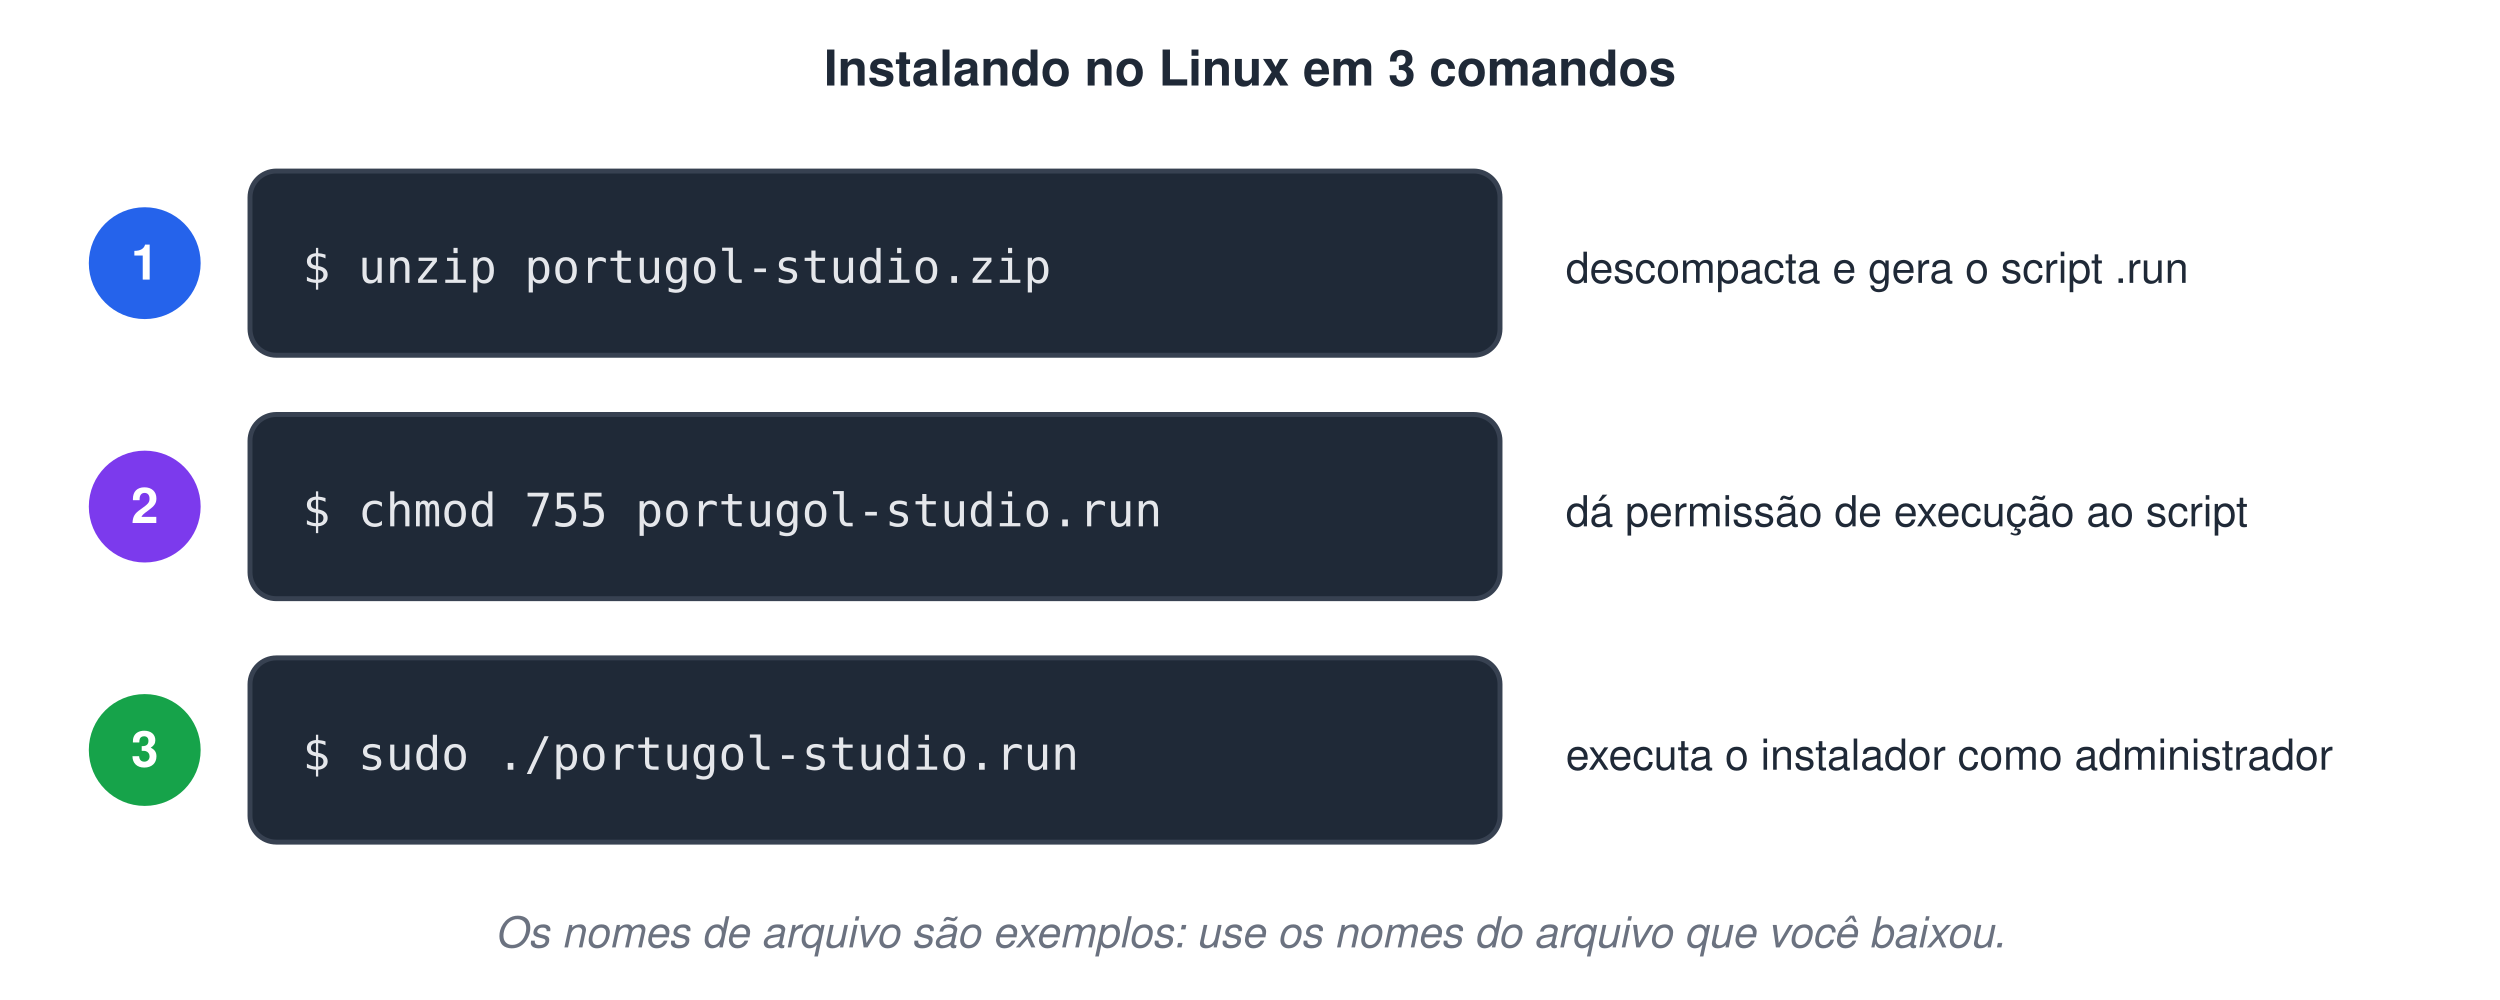
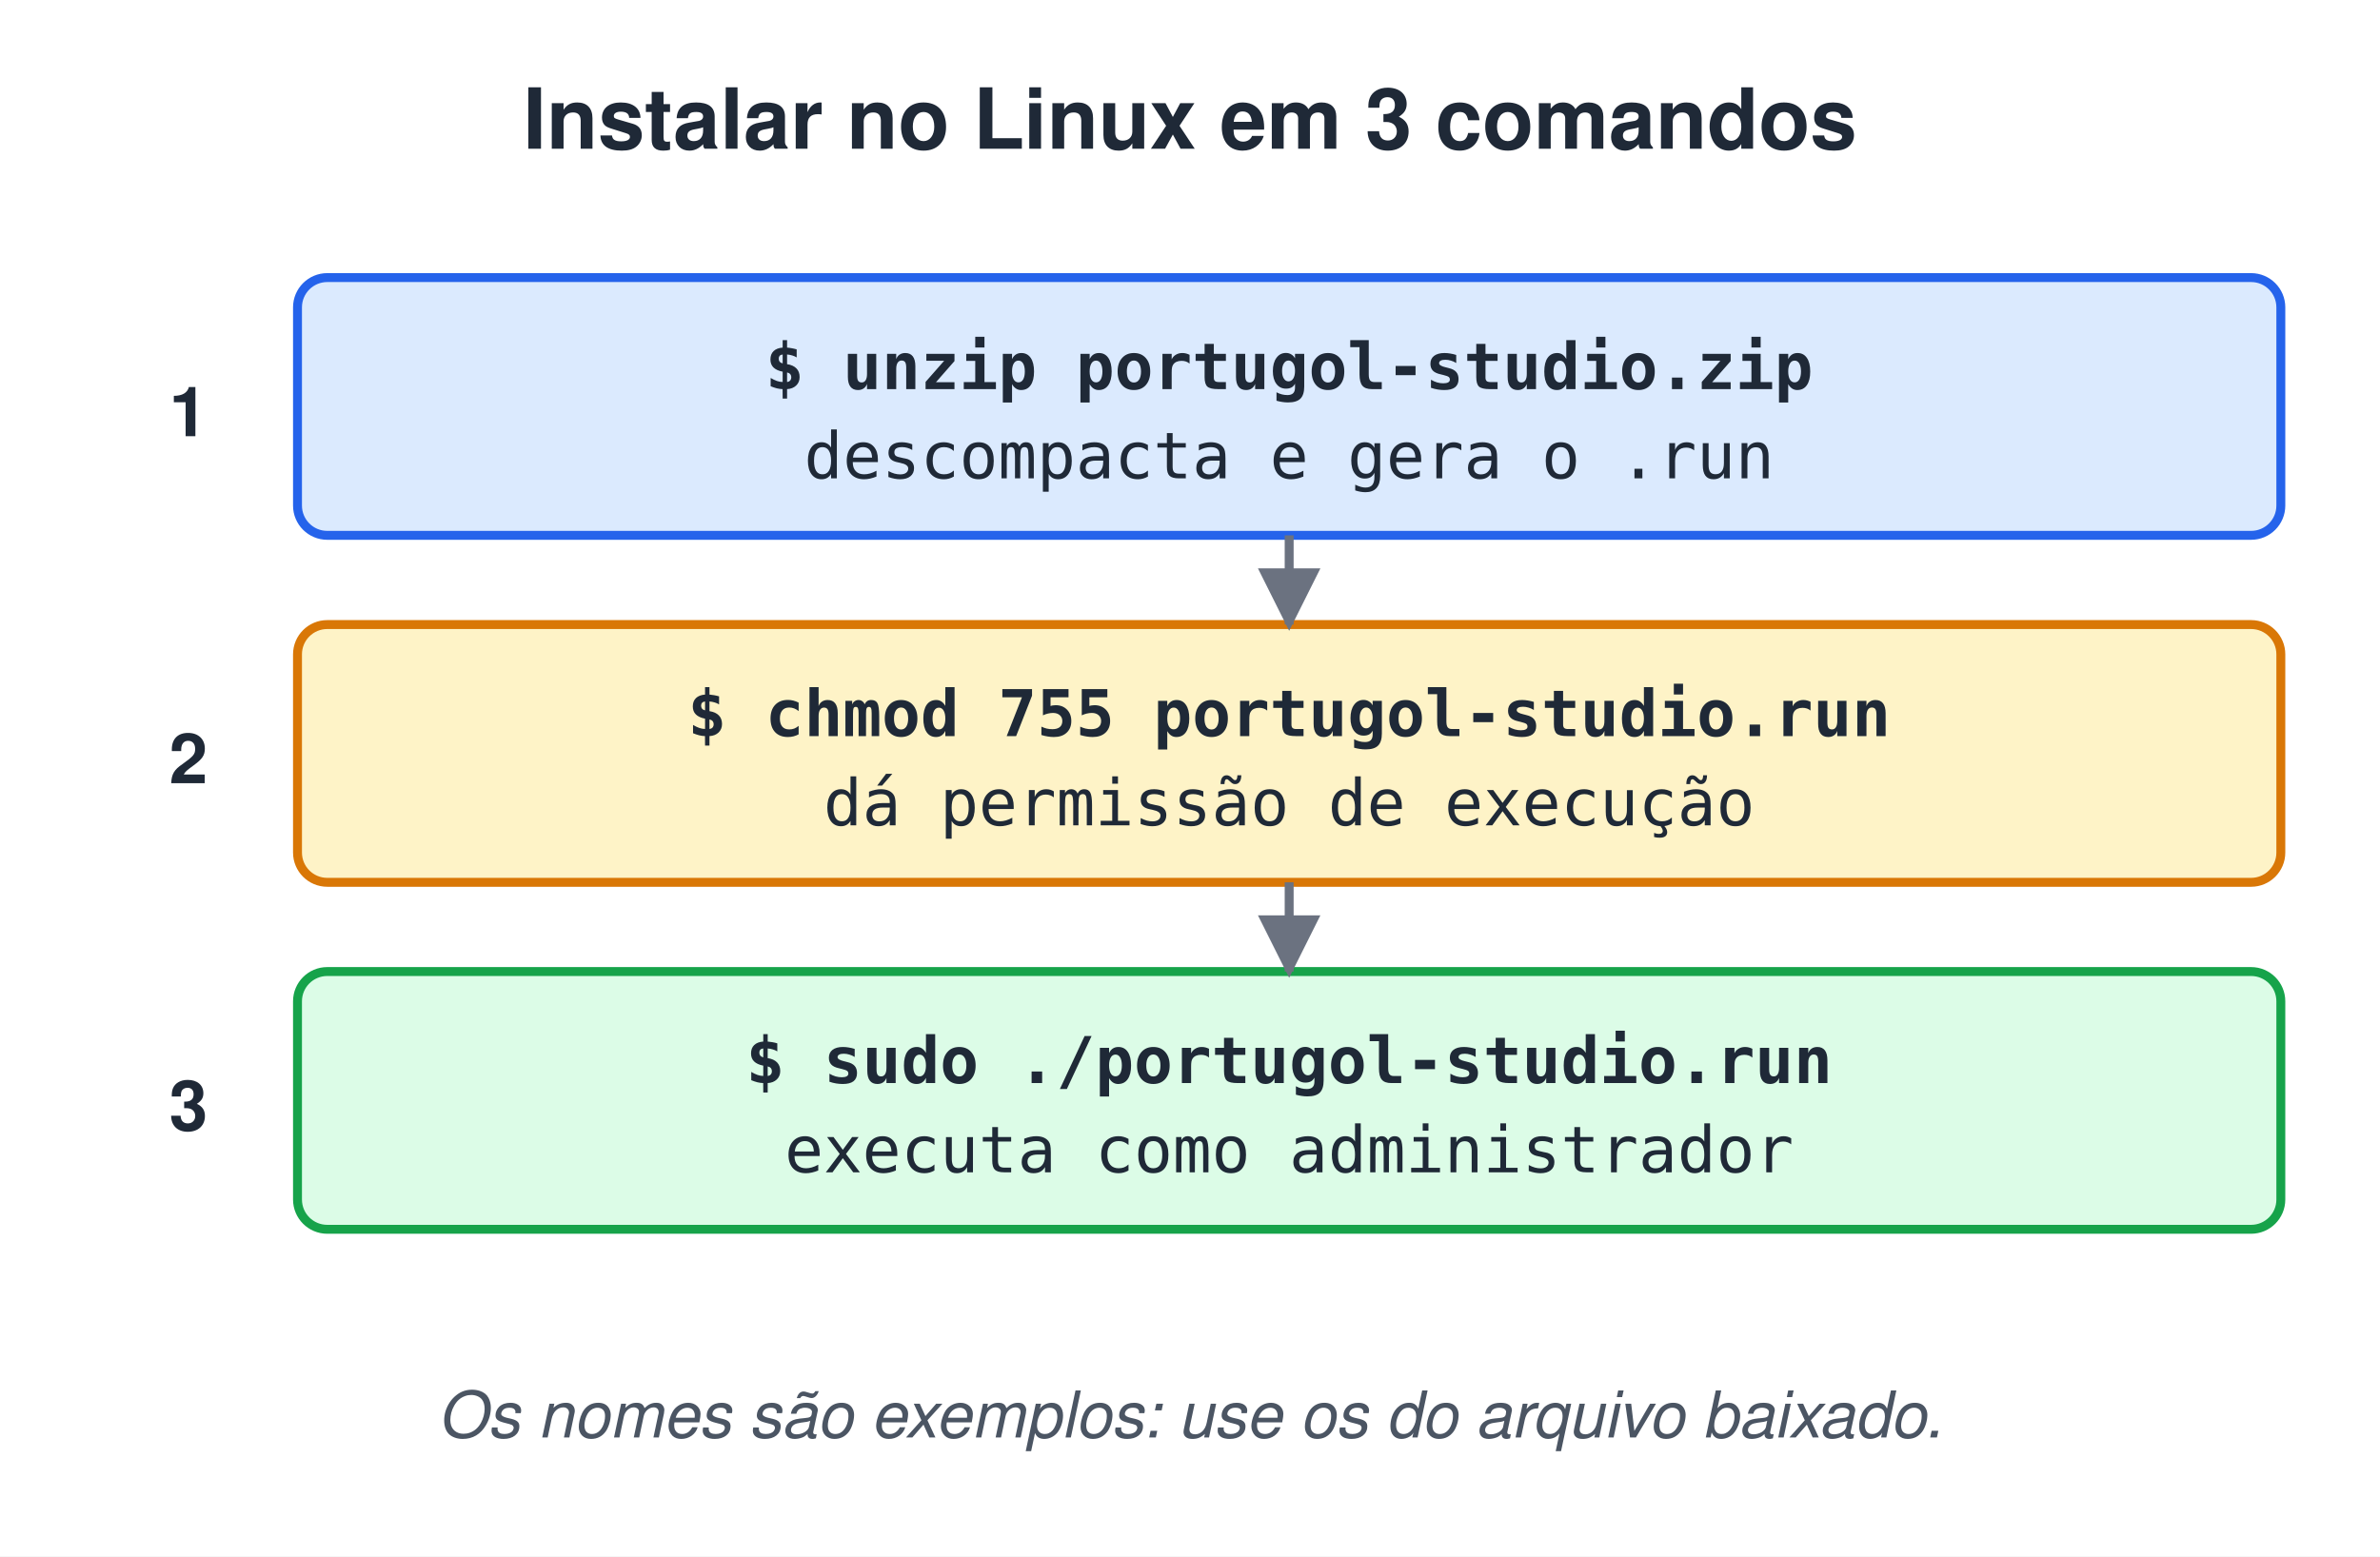
- <svg xmlns="http://www.w3.org/2000/svg" width="760" height="304" viewBox="0 0 760 304">
-   <style>text{font-family:Helvetica, Arial, 'DejaVu Sans', sans-serif}.m{font-family:Menlo, Consolas, 'DejaVu Sans Mono', monospace}</style>
-   <rect width="100%" height="100%" fill="#ffffff" />
-   <text x="380" y="26" font-size="15" font-weight="bold" fill="#1F2937" text-anchor="middle">Instalando no Linux em 3 comandos</text>
-   <circle cx="44" cy="80" r="17" fill="#2563EB" />
-   <text x="44" y="85" font-size="15" font-weight="bold" fill="#fff" text-anchor="middle">1</text>
-   <rect x="76" y="52" width="380" height="56" rx="8" fill="#1F2937" stroke="#374151" stroke-width="1.5" />
-   <text x="92" y="86" class="m" font-size="14" fill="#E5E7EB">$ unzip portugol-studio.zip</text>
-   <text x="476" y="86" font-size="13" fill="#1F2937">descompacta e gera o script .run</text>
-   <circle cx="44" cy="154" r="17" fill="#7C3AED" />
-   <text x="44" y="159" font-size="15" font-weight="bold" fill="#fff" text-anchor="middle">2</text>
-   <rect x="76" y="126" width="380" height="56" rx="8" fill="#1F2937" stroke="#374151" stroke-width="1.5" />
-   <text x="92" y="160" class="m" font-size="14" fill="#E5E7EB">$ chmod 755 portugol-studio.run</text>
-   <text x="476" y="160" font-size="13" fill="#1F2937">dá permissão de execução ao script</text>
-   <circle cx="44" cy="228" r="17" fill="#16A34A" />
-   <text x="44" y="233" font-size="15" font-weight="bold" fill="#fff" text-anchor="middle">3</text>
-   <rect x="76" y="200" width="380" height="56" rx="8" fill="#1F2937" stroke="#374151" stroke-width="1.5" />
-   <text x="92" y="234" class="m" font-size="14" fill="#E5E7EB">$ sudo ./portugol-studio.run</text>
-   <text x="476" y="234" font-size="13" fill="#1F2937">executa o instalador como administrador</text>
-   <text x="380" y="288" font-size="13" font-style="italic" fill="#6B7280" text-anchor="middle">Os nomes de arquivo são exemplos: use os nomes do arquivo que você baixou.</text>
+ <svg xmlns="http://www.w3.org/2000/svg" width="480" height="314" viewBox="0 0 480 314">
+   <style>text{white-space:pre;font-family:Helvetica,Arial,sans-serif;font-size:14px;fill:#1F2937}.t{font-size:17px;font-weight:bold}.b{font-weight:bold}.m{font-family:Menlo,Consolas,monospace;font-size:13px}.s{font-size:12.5px;fill:#4B5563}.n{font-size:13px;font-style:italic;fill:#4B5563}.c{text-anchor:middle}.r{text-anchor:end}.xB{fill:#DBEAFE;stroke:#2563EB}.xG{fill:#DCFCE7;stroke:#16A34A}.xO{fill:#FEF3C7;stroke:#D97706}.xP{fill:#EDE9FE;stroke:#7C3AED}.xR{fill:#FEE2E2;stroke:#DC2626}.xY{fill:#F3F4F6;stroke:#9CA3AF}.xW{fill:#fff;stroke:#9CA3AF}.xT{fill:#CCFBF1;stroke:#0D9488}.xK{fill:#FCE7F3;stroke:#DB2777}rect,ellipse,polygon{stroke-width:1.8}.l{stroke:#6B7280;stroke-width:1.8;fill:none}.d{stroke-dasharray:5 4}</style>
+   <defs>
+     <marker id="a" viewBox="0 0 10 10" refX="9" refY="5" markerWidth="7" markerHeight="7" orient="auto-start-reverse">
+       <path d="M0,0L10,5L0,10z" fill="#6B7280" />
+     </marker>
+   </defs>
+   <rect width="100%" height="100%" fill="#fff" />
+   <text x="240.0" y="30" class="t c">Instalar no Linux em 3 comandos</text>
+   <rect x="60" y="56" width="400" height="52" rx="6" class="xB" />
+   <text x="260.0" y="78.5" class="m b c">$ unzip portugol-studio.zip</text>
+   <text x="260.0" y="96.5" class="m c">descompacta e gera o .run</text>
+   <text x="38" y="88.0" class="b c">1</text>
+   <rect x="60" y="126" width="400" height="52" rx="6" class="xO" />
+   <text x="260.0" y="148.5" class="m b c">$ chmod 755 portugol-studio.run</text>
+   <text x="260.0" y="166.5" class="m c">dá permissão de execução</text>
+   <text x="38" y="158.0" class="b c">2</text>
+   <path d="M260.0,108 L260.0,126" class="l" marker-end="url(#a)" />
+   <rect x="60" y="196" width="400" height="52" rx="6" class="xG" />
+   <text x="260.0" y="218.5" class="m b c">$ sudo ./portugol-studio.run</text>
+   <text x="260.0" y="236.5" class="m c">executa como administrador</text>
+   <text x="38" y="228.0" class="b c">3</text>
+   <path d="M260.0,178 L260.0,196" class="l" marker-end="url(#a)" />
+   <text x="240.0" y="290" class="n c">Os nomes são exemplos: use os do arquivo baixado.</text>
</svg>
